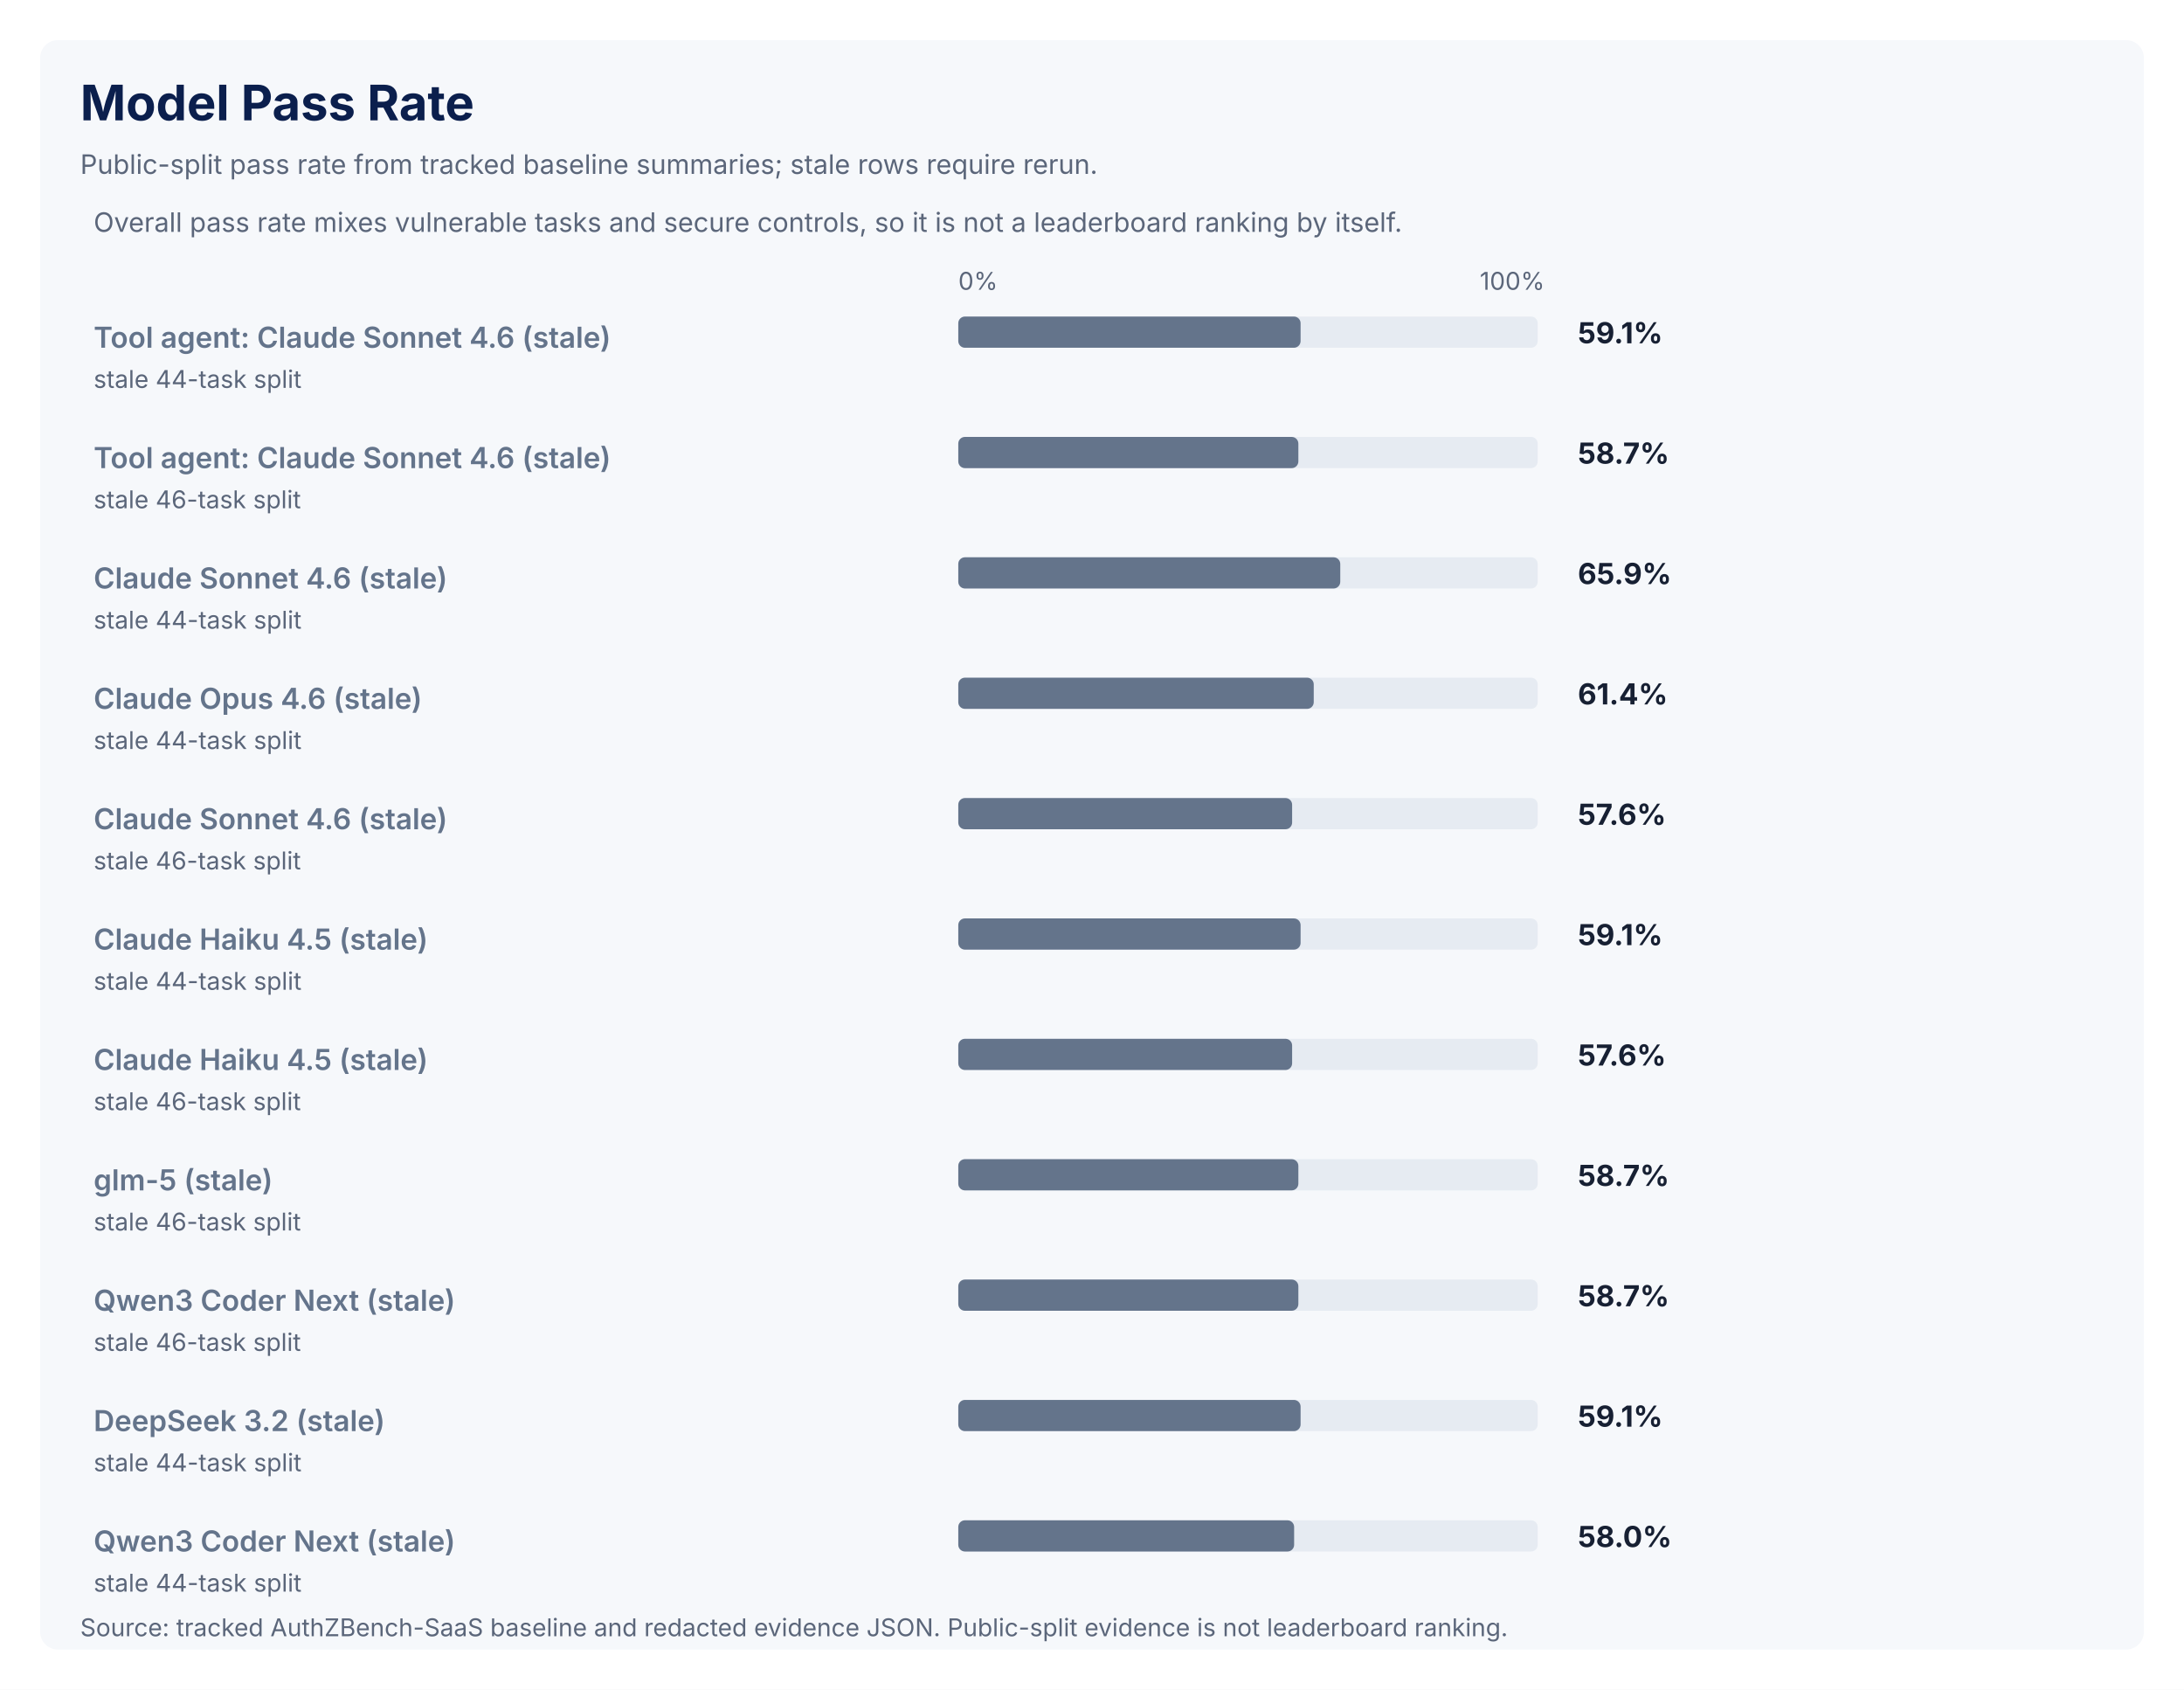
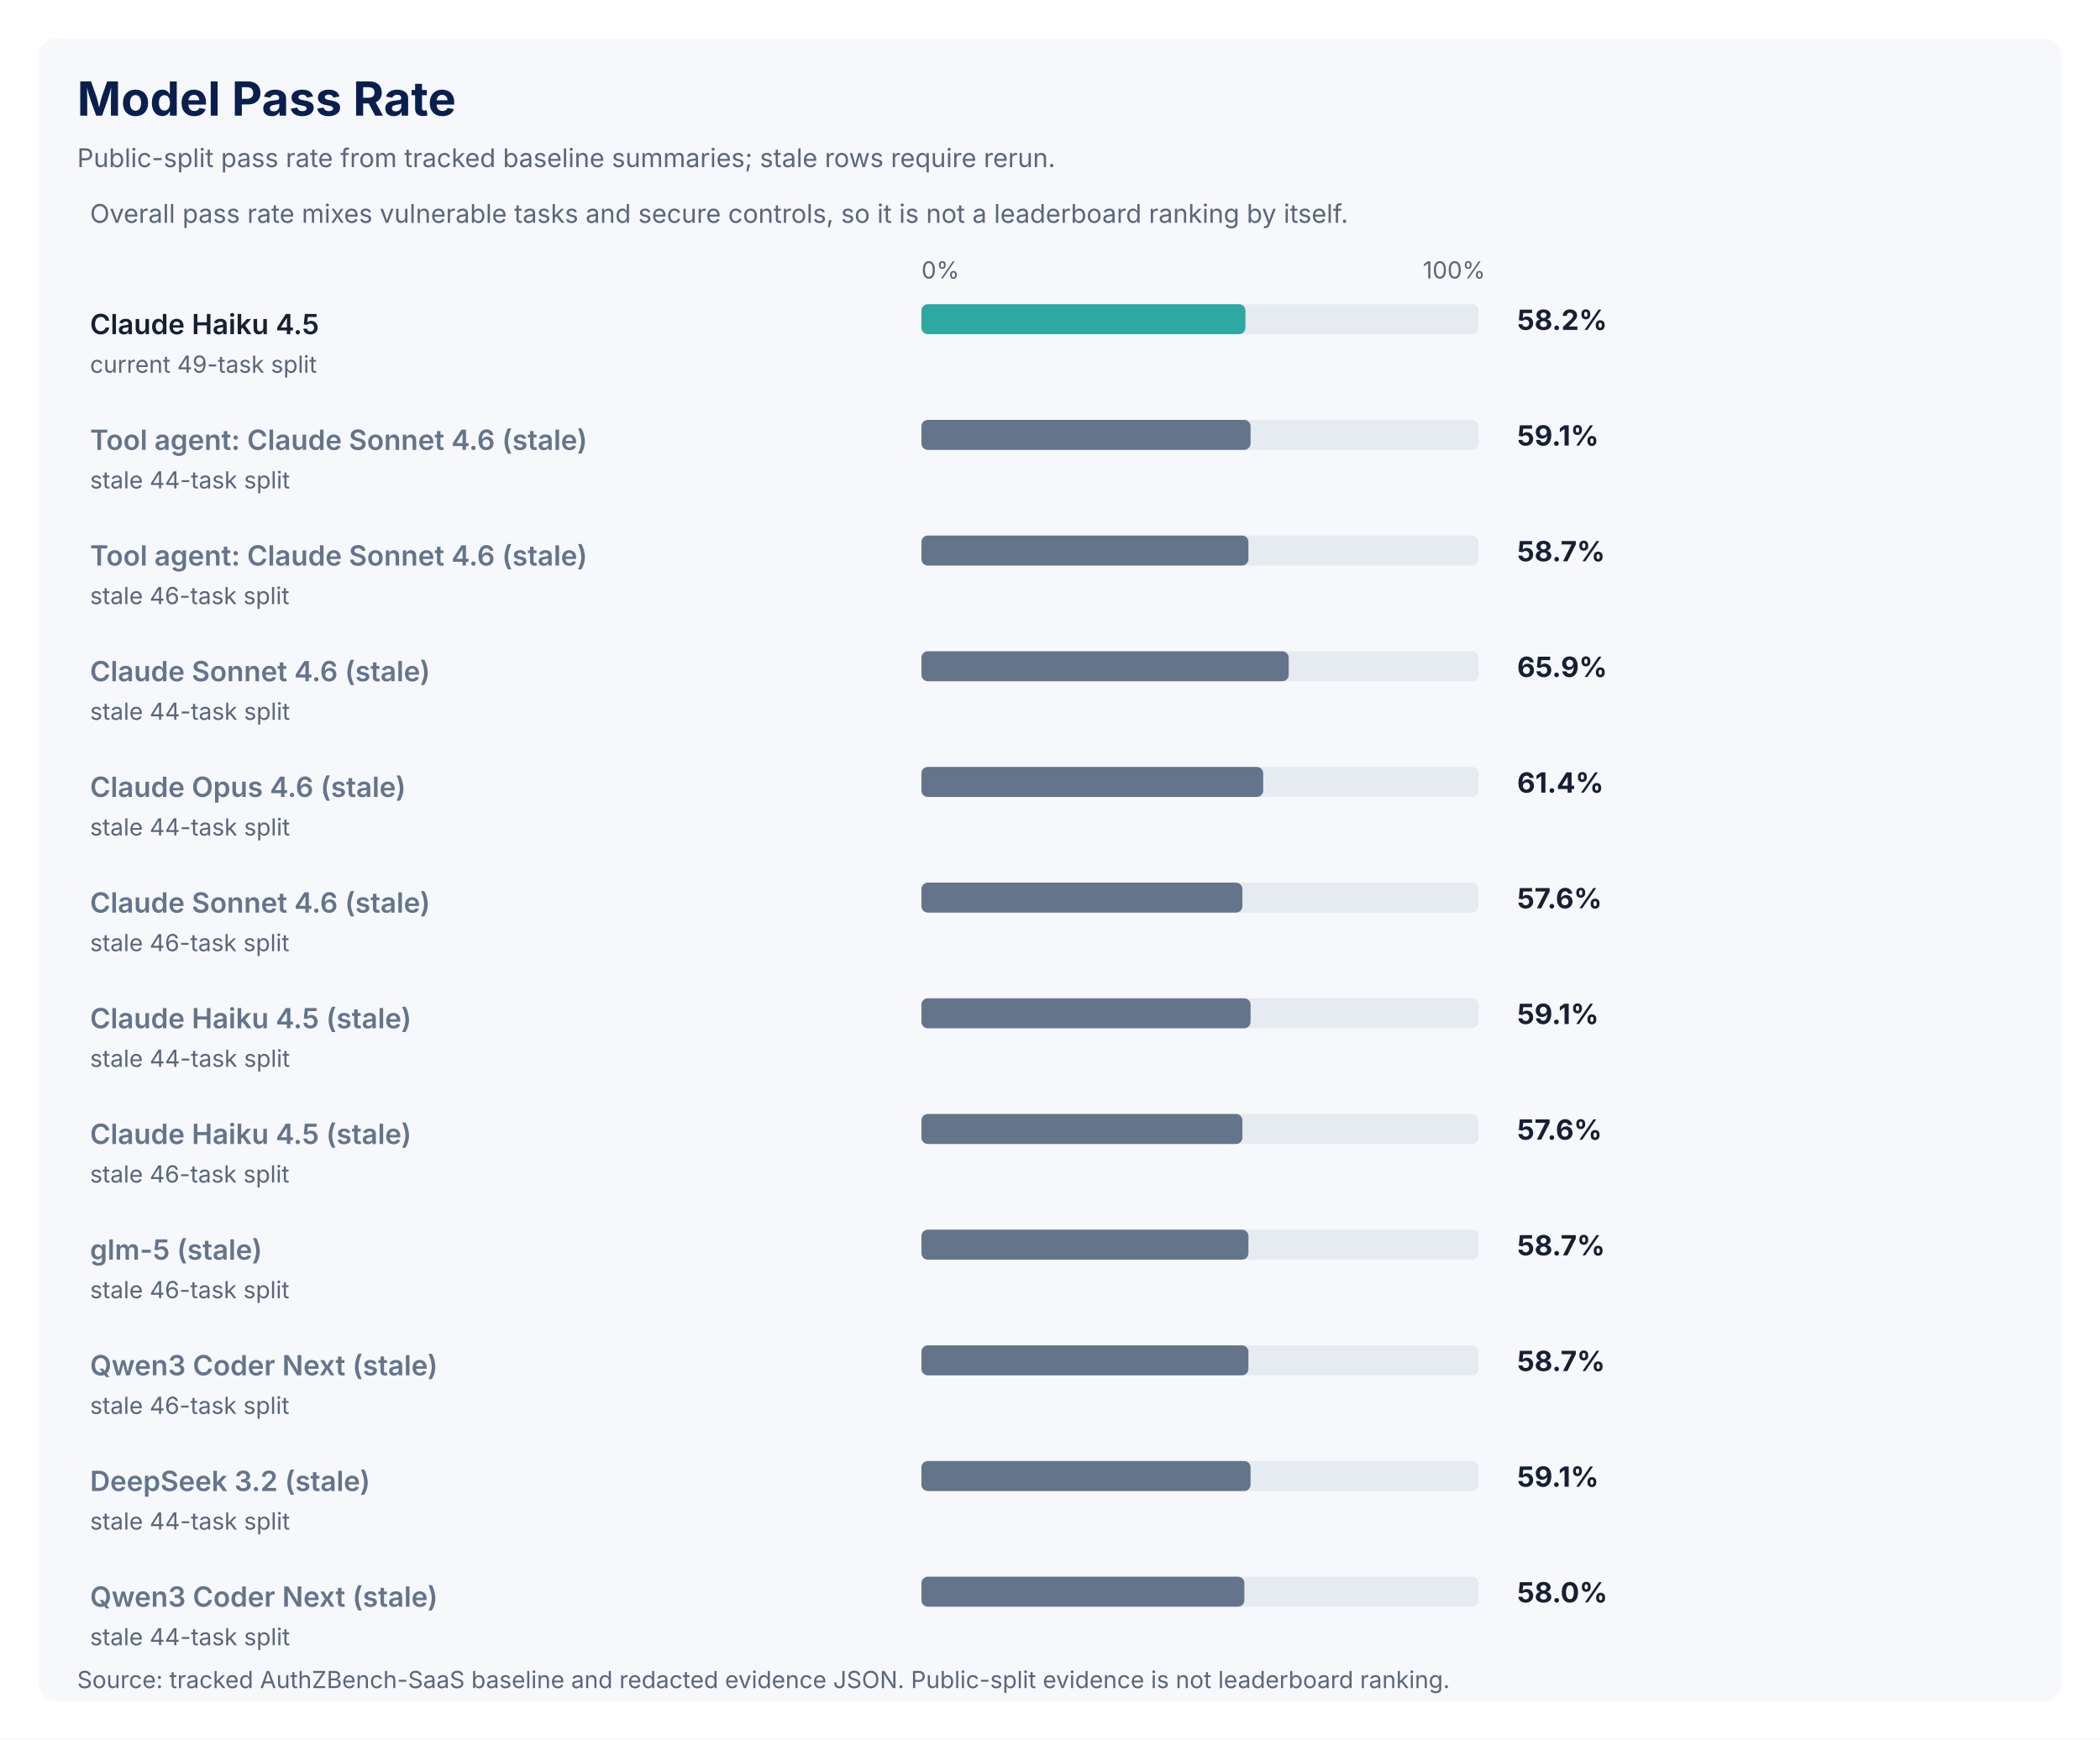
- <svg xmlns="http://www.w3.org/2000/svg" width="980" height="758" viewBox="0 0 980 758" role="img" aria-labelledby="title desc">
-   <rect x="0.0" y="0.0" width="980.0" height="758.0" rx="0" fill="#ffffff" />
-   <rect x="18.0" y="18.0" width="944.0" height="722.0" rx="8" fill="#f6f8fb" />
+ <svg xmlns="http://www.w3.org/2000/svg" width="980" height="812" viewBox="0 0 980 812" role="img" aria-labelledby="title desc">
+   <rect x="0.0" y="0.0" width="980.0" height="812.0" rx="0" fill="#ffffff" />
+   <rect x="18.0" y="18.0" width="944.0" height="776.0" rx="8" fill="#f6f8fb" />
  <text x="36.0" y="54.0" fill="#0b1f4d" font-family="Inter, Arial, sans-serif" font-size="22" font-weight="700">Model Pass Rate</text>
  <text x="36.0" y="78.0" fill="#5b667a" font-family="Inter, Arial, sans-serif" font-size="12" font-weight="400">Public-split pass rate from tracked baseline summaries; stale rows require rerun.</text>
  <text x="42.0" y="104.0" fill="#5b667a" font-family="Inter, Arial, sans-serif" font-size="12" font-weight="400">Overall pass rate mixes vulnerable tasks and secure controls, so it is not a leaderboard ranking by itself.</text>
  <text x="430.0" y="130.0" fill="#5b667a" font-family="Inter, Arial, sans-serif" font-size="11" font-weight="400">0%</text>
  <text x="664.0" y="130.0" fill="#5b667a" font-family="Inter, Arial, sans-serif" font-size="11" font-weight="400">100%</text>
-   <text x="42.0" y="156.0" fill="#64748b" font-family="Inter, Arial, sans-serif" font-size="13" font-weight="600">Tool agent: Claude Sonnet 4.6 (stale)</text>
-   <text x="42.0" y="174.0" fill="#5b667a" font-family="Inter, Arial, sans-serif" font-size="11" font-weight="400">stale 44-task split</text>
+   <text x="42.0" y="156.0" fill="#172033" font-family="Inter, Arial, sans-serif" font-size="13" font-weight="600">Claude Haiku 4.5</text>
+   <text x="42.0" y="174.0" fill="#5b667a" font-family="Inter, Arial, sans-serif" font-size="11" font-weight="400">current 49-task split</text>
  <rect x="430.0" y="142.0" width="260.0" height="14.0" rx="3" fill="#e6ebf2" />
-   <rect x="430.0" y="142.0" width="153.6" height="14.0" rx="3" fill="#64748b" />
-   <text x="708.0" y="154.0" fill="#172033" font-family="Inter, Arial, sans-serif" font-size="13" font-weight="700">59.1%</text>
+   <rect x="430.0" y="142.0" width="151.2" height="14.0" rx="3" fill="#2ea8a1" />
+   <text x="708.0" y="154.0" fill="#172033" font-family="Inter, Arial, sans-serif" font-size="13" font-weight="700">58.2%</text>
  <text x="42.0" y="210.0" fill="#64748b" font-family="Inter, Arial, sans-serif" font-size="13" font-weight="600">Tool agent: Claude Sonnet 4.6 (stale)</text>
-   <text x="42.0" y="228.0" fill="#5b667a" font-family="Inter, Arial, sans-serif" font-size="11" font-weight="400">stale 46-task split</text>
+   <text x="42.0" y="228.0" fill="#5b667a" font-family="Inter, Arial, sans-serif" font-size="11" font-weight="400">stale 44-task split</text>
  <rect x="430.0" y="196.0" width="260.0" height="14.0" rx="3" fill="#e6ebf2" />
-   <rect x="430.0" y="196.0" width="152.6" height="14.0" rx="3" fill="#64748b" />
-   <text x="708.0" y="208.0" fill="#172033" font-family="Inter, Arial, sans-serif" font-size="13" font-weight="700">58.7%</text>
-   <text x="42.0" y="264.0" fill="#64748b" font-family="Inter, Arial, sans-serif" font-size="13" font-weight="600">Claude Sonnet 4.6 (stale)</text>
-   <text x="42.0" y="282.0" fill="#5b667a" font-family="Inter, Arial, sans-serif" font-size="11" font-weight="400">stale 44-task split</text>
+   <rect x="430.0" y="196.0" width="153.6" height="14.0" rx="3" fill="#64748b" />
+   <text x="708.0" y="208.0" fill="#172033" font-family="Inter, Arial, sans-serif" font-size="13" font-weight="700">59.1%</text>
+   <text x="42.0" y="264.0" fill="#64748b" font-family="Inter, Arial, sans-serif" font-size="13" font-weight="600">Tool agent: Claude Sonnet 4.6 (stale)</text>
+   <text x="42.0" y="282.0" fill="#5b667a" font-family="Inter, Arial, sans-serif" font-size="11" font-weight="400">stale 46-task split</text>
  <rect x="430.0" y="250.0" width="260.0" height="14.0" rx="3" fill="#e6ebf2" />
-   <rect x="430.0" y="250.0" width="171.4" height="14.0" rx="3" fill="#64748b" />
-   <text x="708.0" y="262.0" fill="#172033" font-family="Inter, Arial, sans-serif" font-size="13" font-weight="700">65.9%</text>
-   <text x="42.0" y="318.0" fill="#64748b" font-family="Inter, Arial, sans-serif" font-size="13" font-weight="600">Claude Opus 4.6 (stale)</text>
+   <rect x="430.0" y="250.0" width="152.6" height="14.0" rx="3" fill="#64748b" />
+   <text x="708.0" y="262.0" fill="#172033" font-family="Inter, Arial, sans-serif" font-size="13" font-weight="700">58.7%</text>
+   <text x="42.0" y="318.0" fill="#64748b" font-family="Inter, Arial, sans-serif" font-size="13" font-weight="600">Claude Sonnet 4.6 (stale)</text>
  <text x="42.0" y="336.0" fill="#5b667a" font-family="Inter, Arial, sans-serif" font-size="11" font-weight="400">stale 44-task split</text>
  <rect x="430.0" y="304.0" width="260.0" height="14.0" rx="3" fill="#e6ebf2" />
-   <rect x="430.0" y="304.0" width="159.5" height="14.0" rx="3" fill="#64748b" />
-   <text x="708.0" y="316.0" fill="#172033" font-family="Inter, Arial, sans-serif" font-size="13" font-weight="700">61.4%</text>
-   <text x="42.0" y="372.0" fill="#64748b" font-family="Inter, Arial, sans-serif" font-size="13" font-weight="600">Claude Sonnet 4.6 (stale)</text>
-   <text x="42.0" y="390.0" fill="#5b667a" font-family="Inter, Arial, sans-serif" font-size="11" font-weight="400">stale 46-task split</text>
+   <rect x="430.0" y="304.0" width="171.4" height="14.0" rx="3" fill="#64748b" />
+   <text x="708.0" y="316.0" fill="#172033" font-family="Inter, Arial, sans-serif" font-size="13" font-weight="700">65.9%</text>
+   <text x="42.0" y="372.0" fill="#64748b" font-family="Inter, Arial, sans-serif" font-size="13" font-weight="600">Claude Opus 4.6 (stale)</text>
+   <text x="42.0" y="390.0" fill="#5b667a" font-family="Inter, Arial, sans-serif" font-size="11" font-weight="400">stale 44-task split</text>
  <rect x="430.0" y="358.0" width="260.0" height="14.0" rx="3" fill="#e6ebf2" />
-   <rect x="430.0" y="358.0" width="149.8" height="14.0" rx="3" fill="#64748b" />
-   <text x="708.0" y="370.0" fill="#172033" font-family="Inter, Arial, sans-serif" font-size="13" font-weight="700">57.6%</text>
-   <text x="42.0" y="426.0" fill="#64748b" font-family="Inter, Arial, sans-serif" font-size="13" font-weight="600">Claude Haiku 4.5 (stale)</text>
-   <text x="42.0" y="444.0" fill="#5b667a" font-family="Inter, Arial, sans-serif" font-size="11" font-weight="400">stale 44-task split</text>
+   <rect x="430.0" y="358.0" width="159.5" height="14.0" rx="3" fill="#64748b" />
+   <text x="708.0" y="370.0" fill="#172033" font-family="Inter, Arial, sans-serif" font-size="13" font-weight="700">61.4%</text>
+   <text x="42.0" y="426.0" fill="#64748b" font-family="Inter, Arial, sans-serif" font-size="13" font-weight="600">Claude Sonnet 4.6 (stale)</text>
+   <text x="42.0" y="444.0" fill="#5b667a" font-family="Inter, Arial, sans-serif" font-size="11" font-weight="400">stale 46-task split</text>
  <rect x="430.0" y="412.0" width="260.0" height="14.0" rx="3" fill="#e6ebf2" />
-   <rect x="430.0" y="412.0" width="153.6" height="14.0" rx="3" fill="#64748b" />
-   <text x="708.0" y="424.0" fill="#172033" font-family="Inter, Arial, sans-serif" font-size="13" font-weight="700">59.1%</text>
+   <rect x="430.0" y="412.0" width="149.8" height="14.0" rx="3" fill="#64748b" />
+   <text x="708.0" y="424.0" fill="#172033" font-family="Inter, Arial, sans-serif" font-size="13" font-weight="700">57.6%</text>
  <text x="42.0" y="480.0" fill="#64748b" font-family="Inter, Arial, sans-serif" font-size="13" font-weight="600">Claude Haiku 4.5 (stale)</text>
-   <text x="42.0" y="498.0" fill="#5b667a" font-family="Inter, Arial, sans-serif" font-size="11" font-weight="400">stale 46-task split</text>
+   <text x="42.0" y="498.0" fill="#5b667a" font-family="Inter, Arial, sans-serif" font-size="11" font-weight="400">stale 44-task split</text>
  <rect x="430.0" y="466.0" width="260.0" height="14.0" rx="3" fill="#e6ebf2" />
-   <rect x="430.0" y="466.0" width="149.8" height="14.0" rx="3" fill="#64748b" />
-   <text x="708.0" y="478.0" fill="#172033" font-family="Inter, Arial, sans-serif" font-size="13" font-weight="700">57.6%</text>
-   <text x="42.0" y="534.0" fill="#64748b" font-family="Inter, Arial, sans-serif" font-size="13" font-weight="600">glm-5 (stale)</text>
+   <rect x="430.0" y="466.0" width="153.6" height="14.0" rx="3" fill="#64748b" />
+   <text x="708.0" y="478.0" fill="#172033" font-family="Inter, Arial, sans-serif" font-size="13" font-weight="700">59.1%</text>
+   <text x="42.0" y="534.0" fill="#64748b" font-family="Inter, Arial, sans-serif" font-size="13" font-weight="600">Claude Haiku 4.5 (stale)</text>
  <text x="42.0" y="552.0" fill="#5b667a" font-family="Inter, Arial, sans-serif" font-size="11" font-weight="400">stale 46-task split</text>
  <rect x="430.0" y="520.0" width="260.0" height="14.0" rx="3" fill="#e6ebf2" />
-   <rect x="430.0" y="520.0" width="152.6" height="14.0" rx="3" fill="#64748b" />
-   <text x="708.0" y="532.0" fill="#172033" font-family="Inter, Arial, sans-serif" font-size="13" font-weight="700">58.7%</text>
-   <text x="42.0" y="588.0" fill="#64748b" font-family="Inter, Arial, sans-serif" font-size="13" font-weight="600">Qwen3 Coder Next (stale)</text>
+   <rect x="430.0" y="520.0" width="149.8" height="14.0" rx="3" fill="#64748b" />
+   <text x="708.0" y="532.0" fill="#172033" font-family="Inter, Arial, sans-serif" font-size="13" font-weight="700">57.6%</text>
+   <text x="42.0" y="588.0" fill="#64748b" font-family="Inter, Arial, sans-serif" font-size="13" font-weight="600">glm-5 (stale)</text>
  <text x="42.0" y="606.0" fill="#5b667a" font-family="Inter, Arial, sans-serif" font-size="11" font-weight="400">stale 46-task split</text>
  <rect x="430.0" y="574.0" width="260.0" height="14.0" rx="3" fill="#e6ebf2" />
  <rect x="430.0" y="574.0" width="152.6" height="14.0" rx="3" fill="#64748b" />
  <text x="708.0" y="586.0" fill="#172033" font-family="Inter, Arial, sans-serif" font-size="13" font-weight="700">58.7%</text>
-   <text x="42.0" y="642.0" fill="#64748b" font-family="Inter, Arial, sans-serif" font-size="13" font-weight="600">DeepSeek 3.2 (stale)</text>
-   <text x="42.0" y="660.0" fill="#5b667a" font-family="Inter, Arial, sans-serif" font-size="11" font-weight="400">stale 44-task split</text>
+   <text x="42.0" y="642.0" fill="#64748b" font-family="Inter, Arial, sans-serif" font-size="13" font-weight="600">Qwen3 Coder Next (stale)</text>
+   <text x="42.0" y="660.0" fill="#5b667a" font-family="Inter, Arial, sans-serif" font-size="11" font-weight="400">stale 46-task split</text>
  <rect x="430.0" y="628.0" width="260.0" height="14.0" rx="3" fill="#e6ebf2" />
-   <rect x="430.0" y="628.0" width="153.6" height="14.0" rx="3" fill="#64748b" />
-   <text x="708.0" y="640.0" fill="#172033" font-family="Inter, Arial, sans-serif" font-size="13" font-weight="700">59.1%</text>
-   <text x="42.0" y="696.0" fill="#64748b" font-family="Inter, Arial, sans-serif" font-size="13" font-weight="600">Qwen3 Coder Next (stale)</text>
+   <rect x="430.0" y="628.0" width="152.6" height="14.0" rx="3" fill="#64748b" />
+   <text x="708.0" y="640.0" fill="#172033" font-family="Inter, Arial, sans-serif" font-size="13" font-weight="700">58.7%</text>
+   <text x="42.0" y="696.0" fill="#64748b" font-family="Inter, Arial, sans-serif" font-size="13" font-weight="600">DeepSeek 3.2 (stale)</text>
  <text x="42.0" y="714.0" fill="#5b667a" font-family="Inter, Arial, sans-serif" font-size="11" font-weight="400">stale 44-task split</text>
  <rect x="430.0" y="682.0" width="260.0" height="14.0" rx="3" fill="#e6ebf2" />
-   <rect x="430.0" y="682.0" width="150.7" height="14.0" rx="3" fill="#64748b" />
-   <text x="708.0" y="694.0" fill="#172033" font-family="Inter, Arial, sans-serif" font-size="13" font-weight="700">58.0%</text>
-   <text x="36.0" y="734.0" fill="#5b667a" font-family="Inter, Arial, sans-serif" font-size="11" font-weight="400">Source: tracked AuthZBench-SaaS baseline and redacted evidence JSON. Public-split evidence is not leaderboard ranking.</text>
+   <rect x="430.0" y="682.0" width="153.6" height="14.0" rx="3" fill="#64748b" />
+   <text x="708.0" y="694.0" fill="#172033" font-family="Inter, Arial, sans-serif" font-size="13" font-weight="700">59.1%</text>
+   <text x="42.0" y="750.0" fill="#64748b" font-family="Inter, Arial, sans-serif" font-size="13" font-weight="600">Qwen3 Coder Next (stale)</text>
+   <text x="42.0" y="768.0" fill="#5b667a" font-family="Inter, Arial, sans-serif" font-size="11" font-weight="400">stale 44-task split</text>
+   <rect x="430.0" y="736.0" width="260.0" height="14.0" rx="3" fill="#e6ebf2" />
+   <rect x="430.0" y="736.0" width="150.7" height="14.0" rx="3" fill="#64748b" />
+   <text x="708.0" y="748.0" fill="#172033" font-family="Inter, Arial, sans-serif" font-size="13" font-weight="700">58.0%</text>
+   <text x="36.0" y="788.0" fill="#5b667a" font-family="Inter, Arial, sans-serif" font-size="11" font-weight="400">Source: tracked AuthZBench-SaaS baseline and redacted evidence JSON. Public-split evidence is not leaderboard ranking.</text>
</svg>
